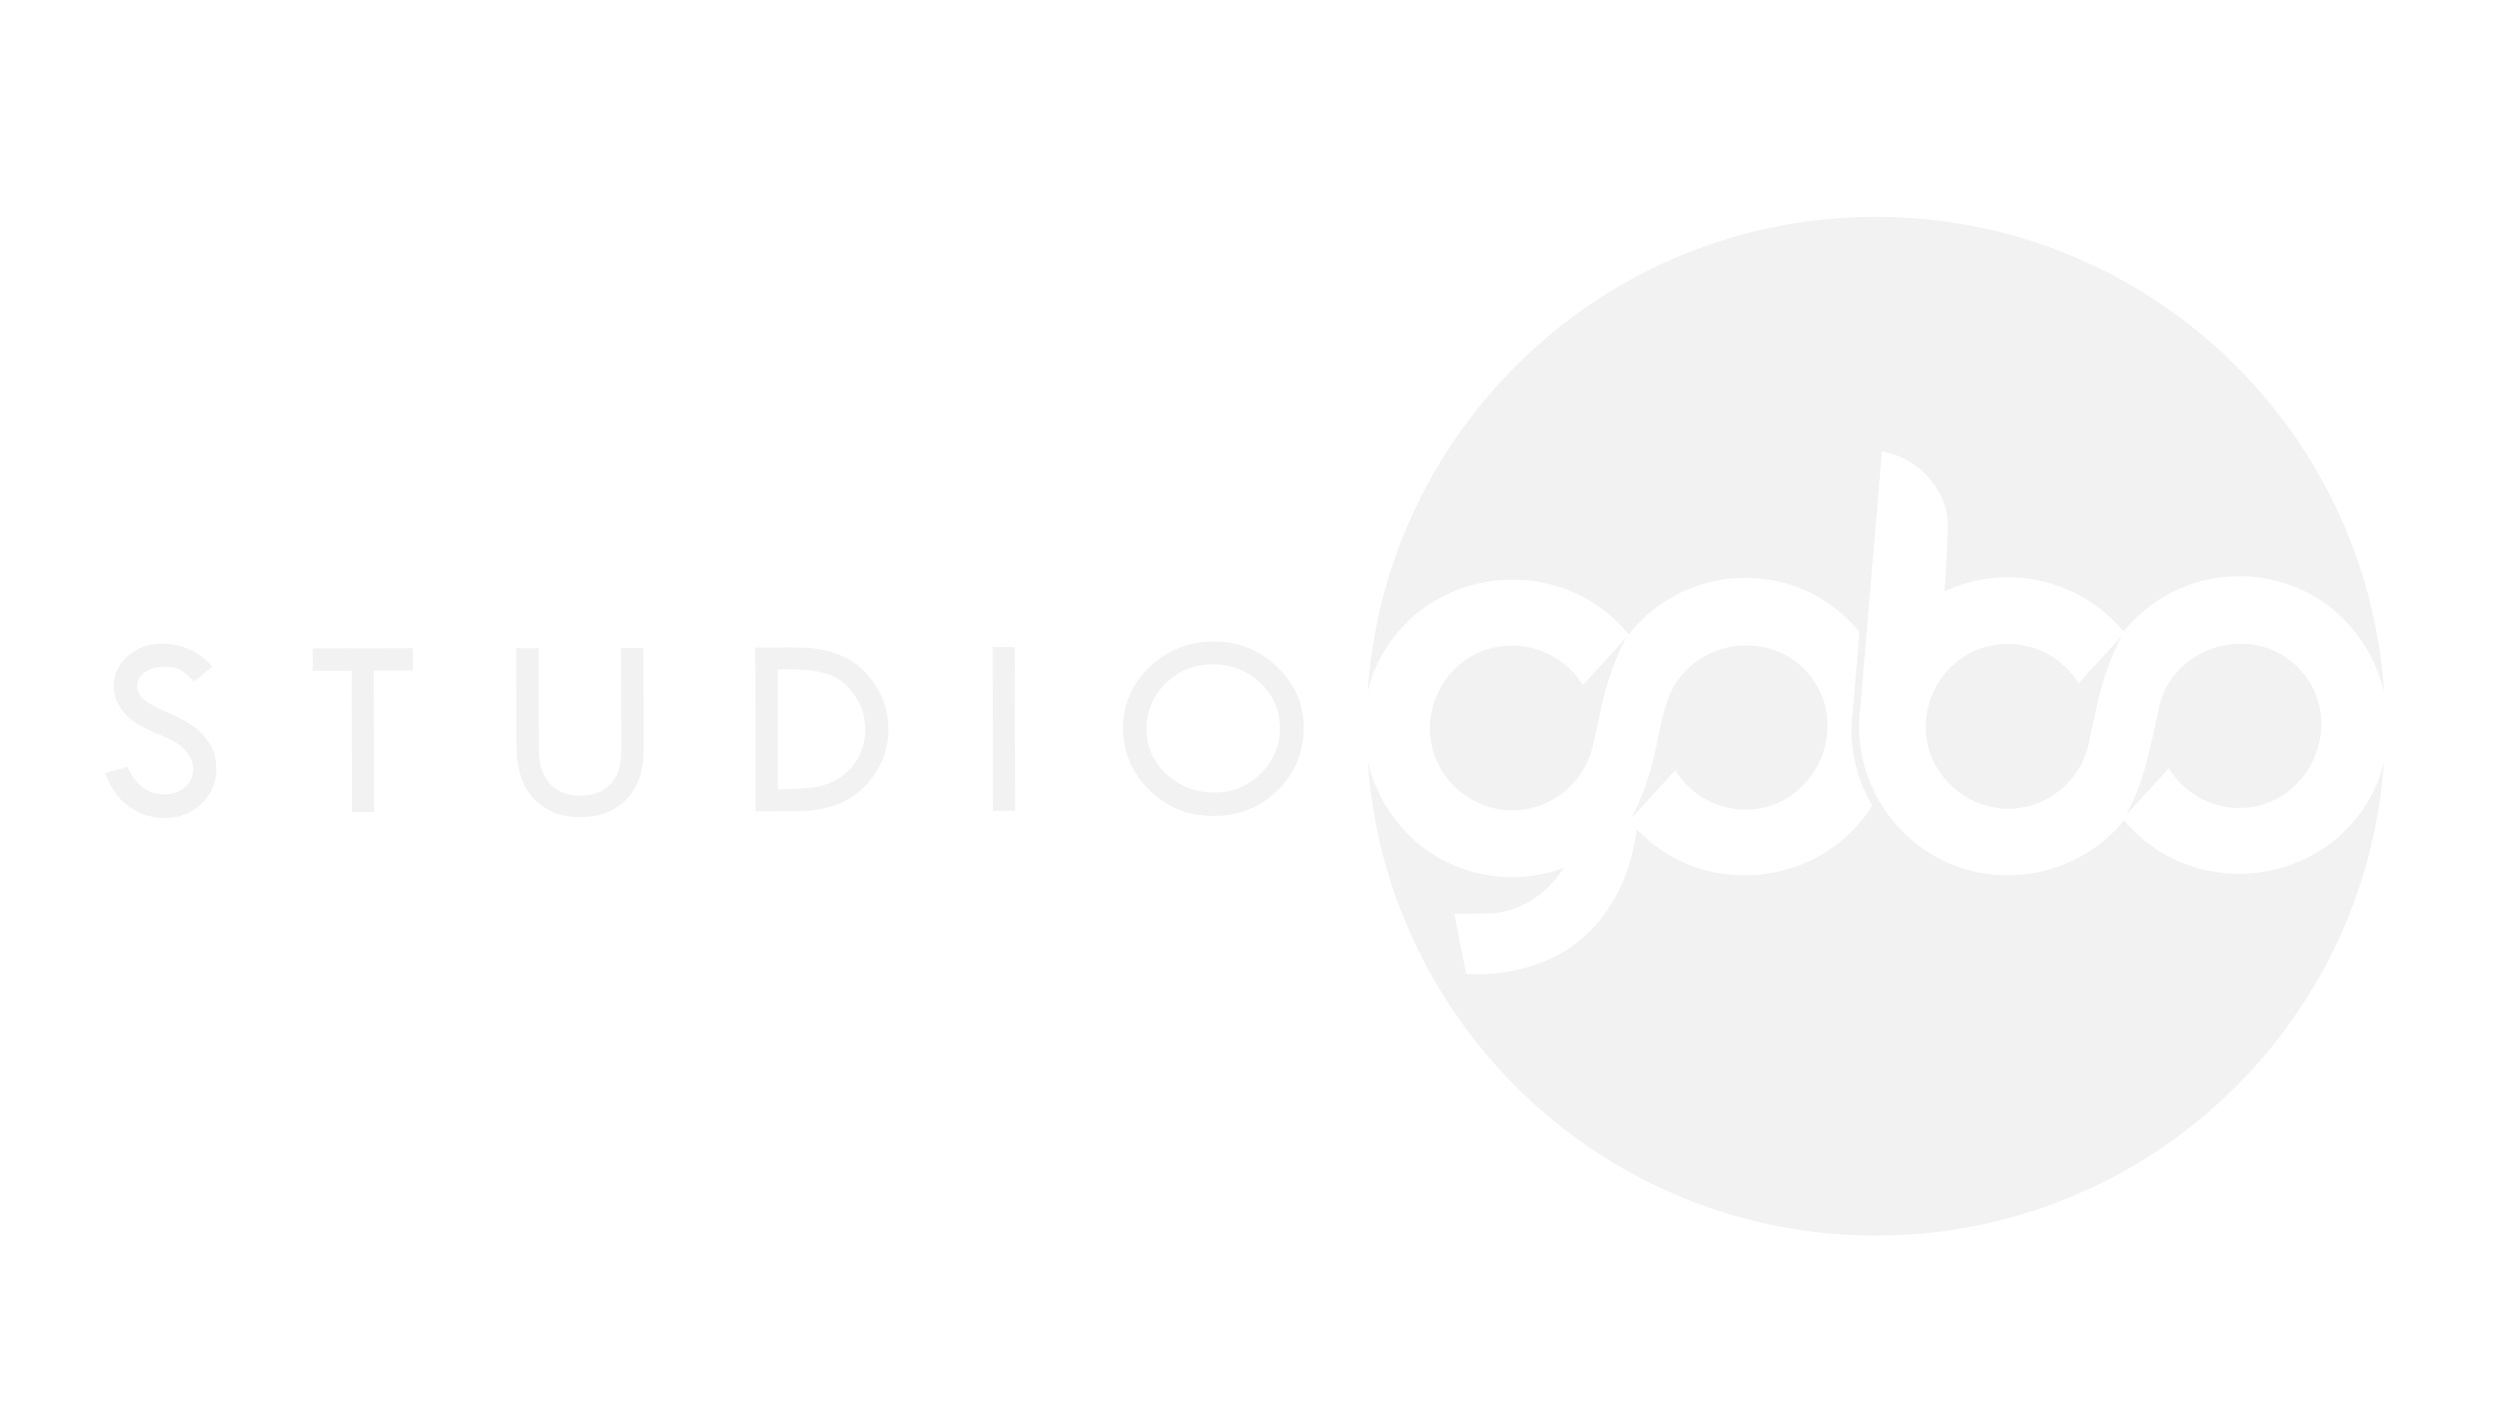
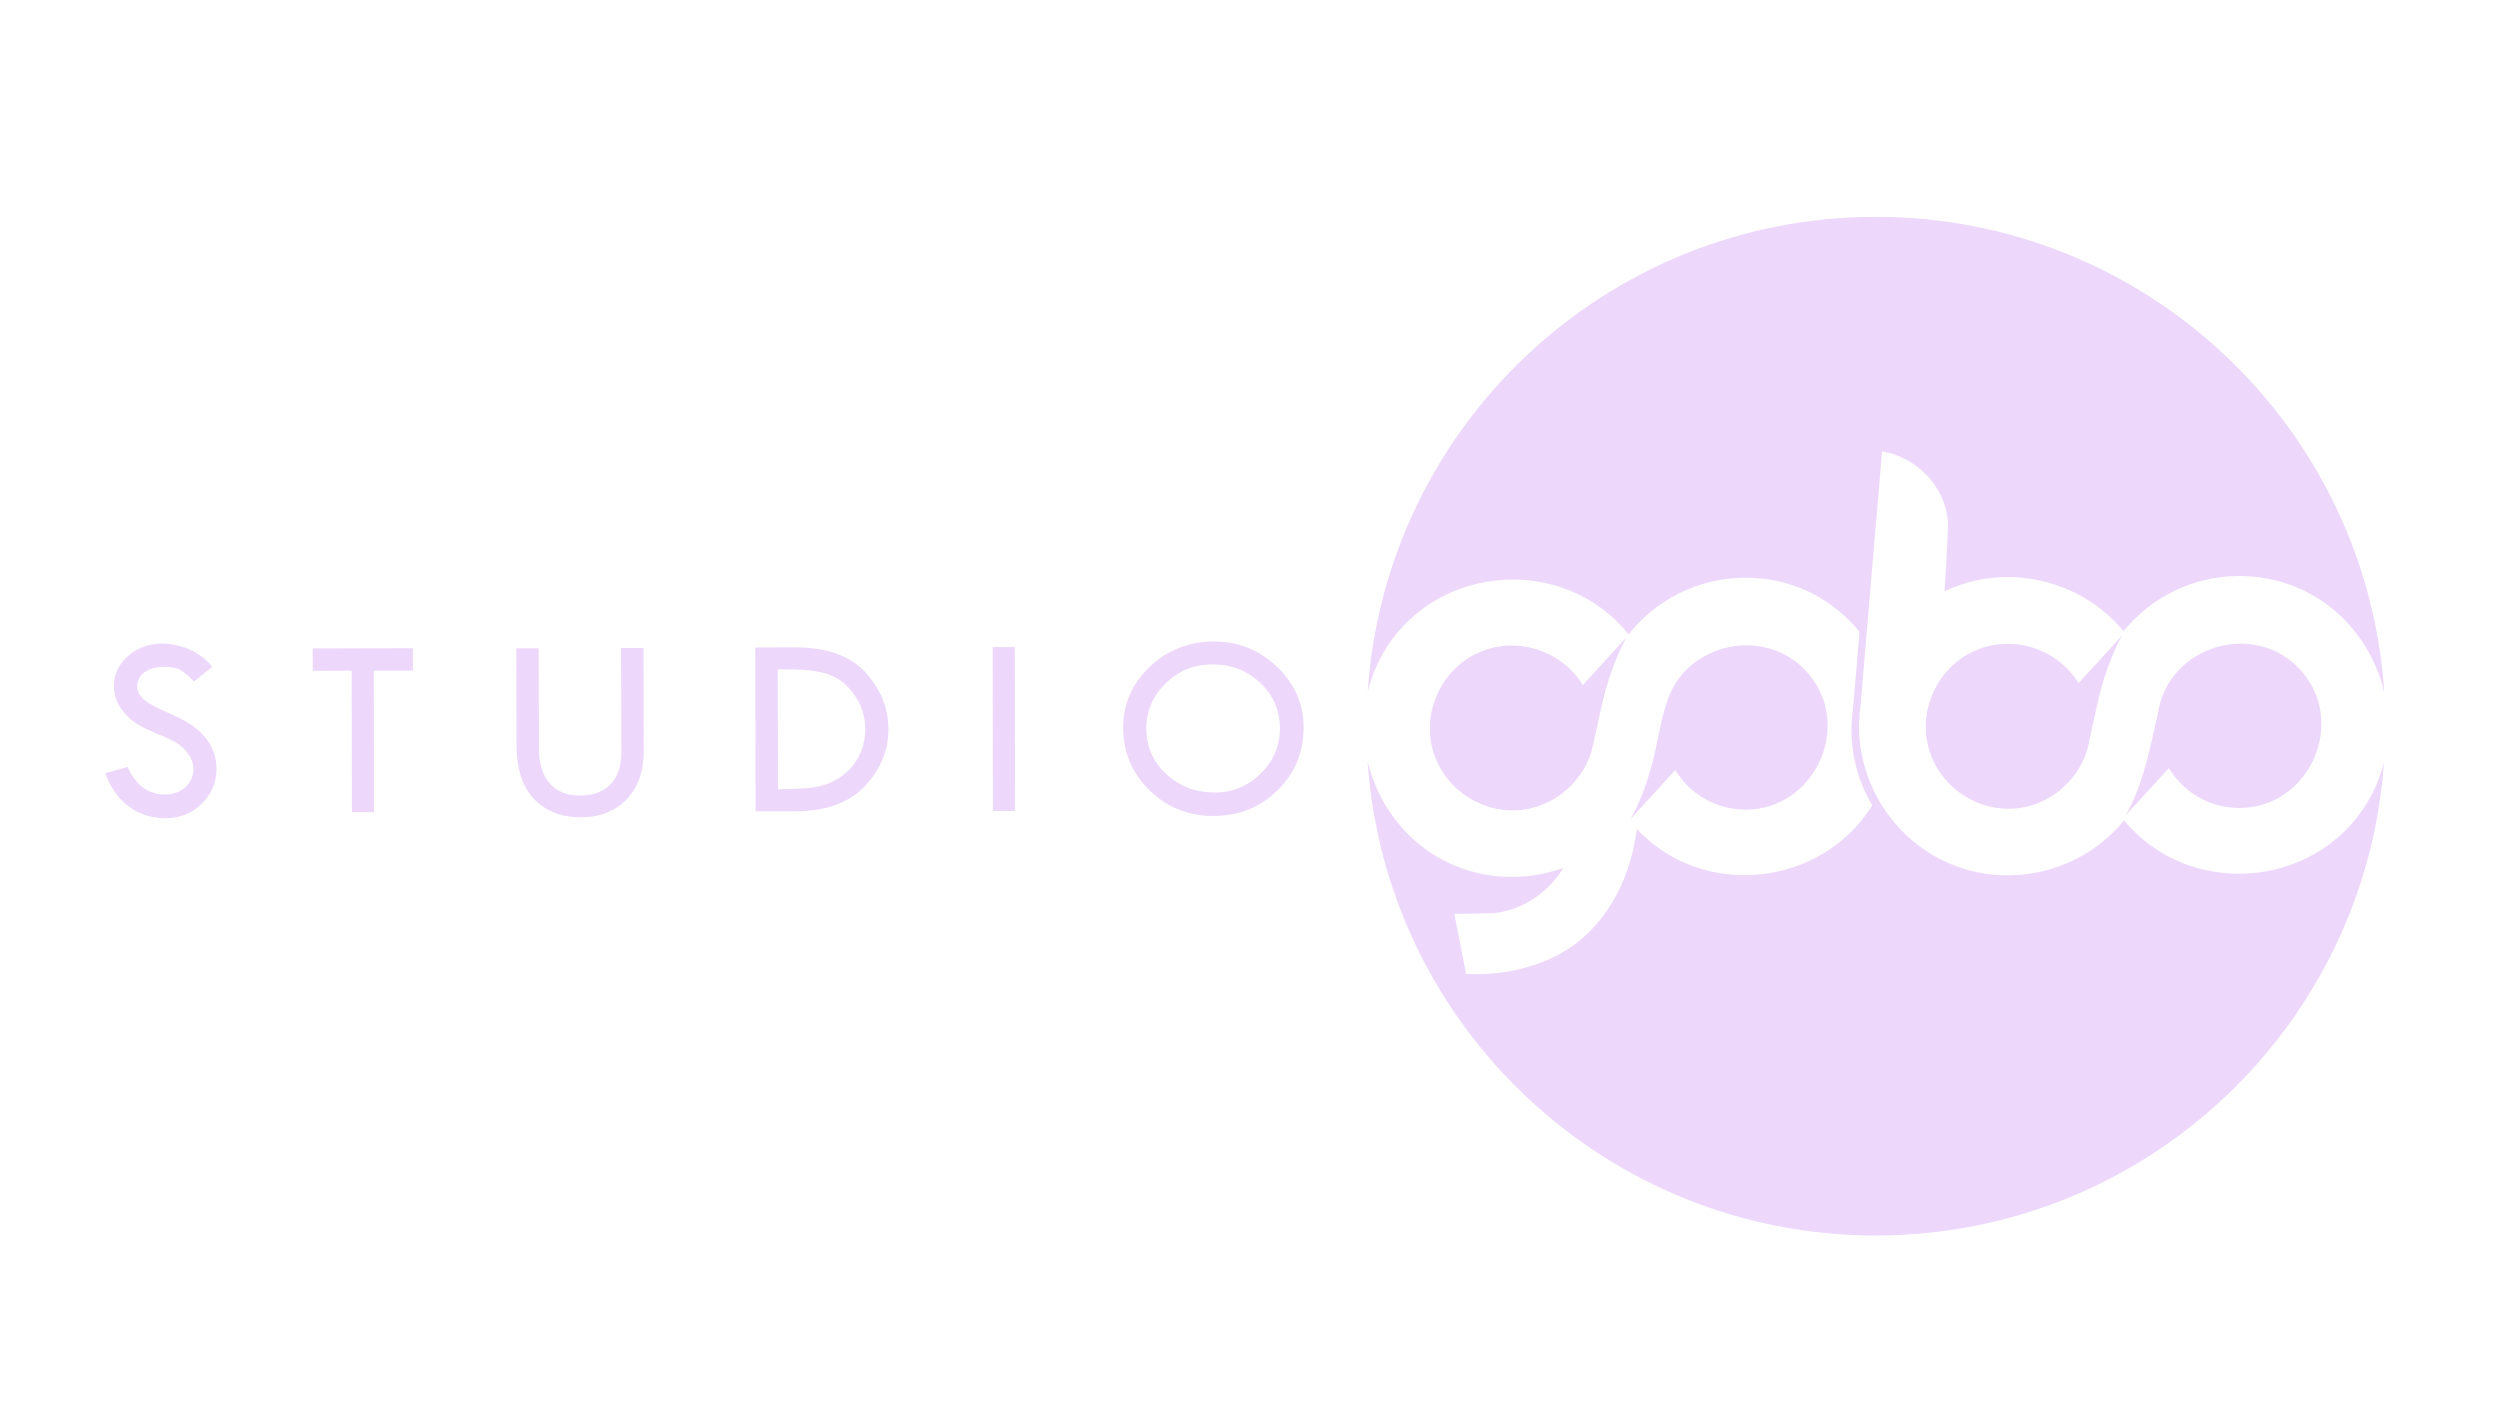
- <svg xmlns="http://www.w3.org/2000/svg" version="1.1" id="svg2" xml:space="preserve" width="2560" height="1440" viewBox="0 0 2560 1440">
-   <defs id="defs6">
-     <clipPath clipPathUnits="userSpaceOnUse" id="clipPath18">
-       <path d="M 0,1080 H 1920 V 0 H 0 Z" id="path16" />
-     </clipPath>
-   </defs>
+ <svg xmlns="http://www.w3.org/2000/svg" xmlns:xlink="http://www.w3.org/1999/xlink" version="1.1" id="svg2" x="0px" y="0px" viewBox="0 0 2560 1440" style="enable-background:new 0 0 2560 1440;" xml:space="preserve">
+   <style type="text/css">
+ 	.st0{clip-path:url(#SVGID_2_);}
+ 	.st1{fill:#EDD7FB;}
+ </style>
  <g id="g10" transform="matrix(1.333333,0,0,-1.333333,0,1440)">
    <g id="g12">
-       <g id="g14" clip-path="url(#clipPath18)">
-         <g id="g20" transform="translate(162.9614,567.8242)">
-           <path d="m 0,0 -13.898,-11.183 c -3.685,3.81 -7.022,6.65 -10.016,8.52 -2.991,1.871 -7.311,2.8 -12.957,2.788 -6.173,-0.011 -11.18,-1.414 -15.017,-4.21 -3.834,-2.801 -5.747,-6.397 -5.739,-10.792 0.009,-3.807 1.69,-7.166 5.053,-10.078 3.357,-2.912 9.085,-6.098 17.17,-9.556 8.088,-3.454 14.385,-6.673 18.892,-9.658 4.508,-2.981 8.208,-6.279 11.106,-9.891 2.899,-3.612 5.056,-7.421 6.477,-11.426 1.422,-4.012 2.137,-8.255 2.144,-12.722 0.022,-10.462 -3.759,-19.382 -11.348,-26.76 -7.589,-7.381 -16.778,-11.084 -27.574,-11.106 -10.53,-0.021 -19.835,2.843 -27.907,8.585 -8.072,5.745 -14.294,14.367 -18.659,25.881 l 17.168,4.871 c 6.279,-14.14 15.87,-21.198 28.772,-21.171 6.25,0.012 11.446,1.891 15.587,5.641 4.139,3.747 6.201,8.476 6.19,14.187 -0.007,3.41 -1.101,6.838 -3.28,10.281 -2.182,3.439 -4.887,6.27 -8.12,8.495 -3.234,2.227 -8.375,4.776 -15.42,7.649 -7.051,2.874 -12.476,5.509 -16.278,7.902 -3.803,2.392 -7.095,5.247 -9.876,8.561 -2.781,3.318 -4.818,6.618 -6.111,9.904 -1.297,3.285 -1.948,6.805 -1.955,10.552 -0.018,9.01 3.587,16.694 10.816,23.056 7.226,6.363 16.006,9.553 26.341,9.574 6.844,0.013 13.792,-1.452 20.838,-4.402 C -10.552,10.545 -4.686,6.047 0,0" style="fill:#f2f2f2;fill-opacity:1;fill-rule:nonzero;stroke:none" id="path22" />
-         </g>
-         <g id="g24" transform="translate(240.1782,581.999)">
-           <path d="m 0,0 76.907,0.154 0.033,-17.179 -30.012,-0.06 0.217,-108.601 -16.981,-0.034 -0.216,108.601 -29.913,-0.06 z" style="fill:#f2f2f2;fill-opacity:1;fill-rule:nonzero;stroke:none" id="path26" />
-         </g>
-         <g id="g28" transform="translate(396.502,582.1108)">
-           <path d="m 0,0 17.178,0.033 0.153,-77.3 c 0.024,-11.449 2.787,-20.303 8.298,-26.541 5.507,-6.243 13.298,-9.352 23.367,-9.33 10.002,0.018 17.781,2.91 23.33,8.68 5.551,5.77 8.316,13.89 8.296,24.353 l -0.16,80.264 17.179,0.035 0.157,-79.076 c 0.031,-15.404 -4.339,-27.724 -13.107,-36.953 -8.77,-9.236 -20.459,-13.865 -35.071,-13.892 -14.94,-0.031 -26.91,4.621 -35.914,13.949 -9.003,9.326 -13.523,23.108 -13.559,41.339 z" style="fill:#f2f2f2;fill-opacity:1;fill-rule:nonzero;stroke:none" id="path30" />
-         </g>
-         <g id="g32" transform="translate(597.2856,565.9238)">
-           <path d="m 0,0 0.183,-92.014 0.986,0.002 c 12.769,0.027 22.377,0.623 28.826,1.785 6.446,1.164 12.563,3.693 18.348,7.588 5.784,3.896 10.379,9.056 13.792,15.479 3.406,6.424 5.105,13.487 5.09,21.187 -0.019,9.677 -2.769,18.422 -8.247,26.244 -5.479,7.823 -12.02,13.075 -19.627,15.759 -7.608,2.683 -17.829,4.012 -30.663,3.987 z m -17.213,16.75 30.507,0.062 c 24.156,0.046 42.135,-6.305 53.944,-19.049 11.806,-12.746 17.725,-27.311 17.757,-43.701 0.034,-16.521 -6.026,-31.142 -18.176,-43.87 -12.152,-12.727 -29.845,-19.114 -53.078,-19.16 l -30.703,-0.06 z" style="fill:#f2f2f2;fill-opacity:1;fill-rule:nonzero;stroke:none" id="path34" />
-         </g>
-         <g id="g36" transform="translate(762.3618,583.0356)">
-           <path d="m 0,0 16.982,0.034 0.249,-125.779 -16.982,-0.034 z" style="fill:#f2f2f2;fill-opacity:1;fill-rule:nonzero;stroke:none" id="path38" />
-         </g>
-         <g id="g40" transform="translate(982.9824,520.5332)">
-           <path d="m 0,0 c -0.028,13.878 -5.052,25.553 -15.077,35.031 -10.024,9.483 -22.338,14.21 -36.95,14.18 -13.888,-0.026 -25.774,-4.879 -35.662,-14.568 -9.886,-9.687 -14.815,-21.299 -14.788,-34.848 0.027,-13.739 5.135,-25.352 15.322,-34.836 10.189,-9.477 22.653,-14.205 37.396,-14.175 13.558,0.028 25.248,4.901 35.069,14.619 C -4.87,-24.876 0.024,-13.346 0,0 m -120.448,0.553 c -0.036,18.15 6.778,33.718 20.443,46.7 13.662,12.986 30.104,19.496 49.325,19.535 18.759,0.036 34.93,-6.461 48.512,-19.486 C 11.416,34.274 18.229,18.779 18.266,0.827 18.303,-18.18 11.635,-34.258 -1.73,-47.408 -15.1,-60.556 -31.524,-67.147 -51.007,-67.187 c -19.219,-0.038 -35.588,6.54 -49.108,19.734 -13.515,13.196 -20.296,29.193 -20.333,48.006" style="fill:#f2f2f2;fill-opacity:1;fill-rule:nonzero;stroke:none" id="path42" />
-         </g>
-         <g id="g44" transform="translate(1818.006,463.5449)">
-           <path d="m 0,0 c -40.245,-66.508 -137.136,-73.725 -186.677,-13.559 -32.327,-39.746 -88.842,-53.396 -135.657,-32.519 -41.334,18.427 -68.49,60.655 -67.956,105.889 l -0.068,-0.047 0.155,1.978 c 0.106,4.398 0.489,8.704 1.078,12.961 l 16.468,195.044 c 30.186,-5.19 51.487,-31.94 50.573,-58.644 -0.848,-24.816 -1.486,-29.029 -2.572,-48.85 47.003,22.306 104.423,9.397 137.485,-30.729 20.946,25.775 52.838,42.295 88.631,42.415 12.014,0.044 24.03,-1.797 35.479,-5.457 39.854,-12.803 67.206,-46.006 76.069,-83.761 -13.435,204.502 -183.897,365.9 -391.65,365.202 -206.676,-0.692 -375.384,-161.54 -388.995,-364.625 2.765,11.437 7.383,22.629 14.011,33.155 41.284,65.521 137.719,71.258 186.397,10.772 20.915,26.35 53.144,43.334 89.408,43.453 9.23,0.042 18.485,-1.045 27.464,-3.215 24.8,-6.029 45.411,-20.048 60.409,-38.388 l -4.971,-59.281 c -0.589,-4.238 -0.974,-8.544 -1.078,-12.94 l -0.158,-1.978 0.067,0.043 c -0.232,-21.083 5.585,-41.462 15.983,-59.122 -38.699,-62.249 -129.429,-72.88 -180.809,-18.197 -5.418,-42.572 -27.825,-83.055 -68.486,-100.402 -19.313,-8.257 -41.646,-12.237 -62.662,-10.693 l -8.981,46.045 30.248,0.471 c 30.761,3.538 47.583,25.07 53.74,34.866 -24.554,-9.028 -51.764,-9.446 -76.536,-1.003 -38.788,13.235 -65.241,45.804 -74.013,82.744 13.951,-203.988 184.187,-364.789 391.558,-364.117 206.366,0.706 374.875,161.052 388.954,363.688 C 10.286,20.476 6.031,9.961 0,0" style="fill:#f2f2f2;fill-opacity:1;fill-rule:nonzero;stroke:none" id="path46" />
-         </g>
-         <g id="g48" transform="translate(1163.886,457.6465)">
-           <path d="m 0,0 c 29.312,1.091 54.668,23.102 59.904,51.977 3.277,13.264 5.551,26.803 9.161,39.976 6.961,25.336 16.205,40.982 16.205,40.982 L 51.702,96.176 C 35.144,123.397 -0.215,134.283 -29.155,120.806 -56.241,108.163 -71.054,77.336 -63.988,48.3 -56.956,19.356 -29.715,-1.145 0,0" style="fill:#f2f2f2;fill-opacity:1;fill-rule:nonzero;stroke:none" id="path50" />
-         </g>
-         <g id="g52" transform="translate(1515.56,579.7187)">
-           <path d="m 0,0 c -27.091,-12.625 -41.923,-43.452 -34.843,-72.508 7.031,-28.922 34.279,-49.424 64.017,-48.304 30.105,1.144 55.828,24.326 60.164,54.119 6.686,29.063 5.447,26.207 8.65,37.859 6.947,25.312 16.212,40.958 16.212,40.958 L 80.785,-24.449 C 64.213,2.704 28.862,13.452 0,0" style="fill:#f2f2f2;fill-opacity:1;fill-rule:nonzero;stroke:none" id="path54" />
-         </g>
-         <g id="g56" transform="translate(1340.766,458.2051)">
-           <path d="M 0,0 C 51.585,0.146 81.568,61.502 49.838,102.254 18.524,142.47 -47.374,129.655 -61.157,80.53 -65.903,66.275 -67.658,51.193 -71.496,36.683 -75.473,21.578 -80.712,6.284 -88.521,-7.337 l 34.347,37.613 C -42.984,12.065 -22.924,-0.095 0,0" style="fill:#f2f2f2;fill-opacity:1;fill-rule:nonzero;stroke:none" id="path58" />
-         </g>
-         <g id="g60" transform="translate(1657.274,532.1885)">
-           <path d="m 0,0 c -6.187,-26.807 -10.897,-54.205 -24.752,-78.446 l 33.141,36.315 c 11.133,-18.391 31.319,-30.688 54.408,-30.598 53.4,0.179 82.687,65.377 47.229,105.383 C 75.055,72.104 7.743,52.196 0,0" style="fill:#f2f2f2;fill-opacity:1;fill-rule:nonzero;stroke:none" id="path62" />
+       <g>
+         <defs>
+           <rect id="SVGID_1_" x="-320" y="-180" width="2560" height="1440" />
+         </defs>
+         <clipPath id="SVGID_2_">
+           <use xlink:href="#SVGID_1_" style="overflow:visible;" />
+         </clipPath>
+         <g id="g14" class="st0">
+           <g id="g20" transform="translate(162.9614,567.8242)">
+             <path id="path22" class="st1" d="M0,0l-13.9-11.2c-3.7,3.8-7,6.7-10,8.5       c-3,1.9-7.3,2.8-13,2.8c-6.2,0-11.2-1.4-15-4.2c-3.8-2.8-5.7-6.4-5.7-10.8c0-3.8,1.7-7.2,5.1-10.1c3.4-2.9,9.1-6.1,17.2-9.6       c8.1-3.5,14.4-6.7,18.9-9.7c4.5-3,8.2-6.3,11.1-9.9c2.9-3.6,5.1-7.4,6.5-11.4c1.4-4,2.1-8.3,2.1-12.7       c0-10.5-3.8-19.4-11.3-26.8c-7.6-7.4-16.8-11.1-27.6-11.1c-10.5,0-19.8,2.8-27.9,8.6c-8.1,5.7-14.3,14.4-18.7,25.9l17.2,4.9       c6.3-14.1,15.9-21.2,28.8-21.2c6.3,0,11.4,1.9,15.6,5.6c4.1,3.7,6.2,8.5,6.2,14.2c0,3.4-1.1,6.8-3.3,10.3       c-2.2,3.4-4.9,6.3-8.1,8.5c-3.2,2.2-8.4,4.8-15.4,7.6c-7.1,2.9-12.5,5.5-16.3,7.9c-3.8,2.4-7.1,5.2-9.9,8.6       c-2.8,3.3-4.8,6.6-6.1,9.9c-1.3,3.3-1.9,6.8-2,10.6c0,9,3.6,16.7,10.8,23.1c7.2,6.4,16,9.6,26.3,9.6c6.8,0,13.8-1.5,20.8-4.4       C-10.6,10.5-4.7,6,0,0" />
+           </g>
+           <g id="g24" transform="translate(240.1782,581.999)">
+             <path id="path26" class="st1" d="M0,0l76.9,0.2l0-17.2l-30-0.1l0.2-108.6l-17,0L29.9-17.1       L0-17.2L0,0z" />
+           </g>
+           <g id="g28" transform="translate(396.502,582.1108)">
+             <path id="path30" class="st1" d="M0,0l17.2,0l0.2-77.3c0-11.4,2.8-20.3,8.3-26.5       c5.5-6.2,13.3-9.4,23.4-9.3c10,0,17.8,2.9,23.3,8.7c5.6,5.8,8.3,13.9,8.3,24.4L80.5,0.2l17.2,0l0.2-79.1       c0-15.4-4.3-27.7-13.1-37c-8.8-9.2-20.5-13.9-35.1-13.9c-14.9,0-26.9,4.6-35.9,13.9c-9,9.3-13.5,23.1-13.6,41.3L0,0z" />
+           </g>
+           <g id="g32" transform="translate(597.2856,565.9238)">
+             <path id="path34" class="st1" d="M0,0l0.2-92l1,0c12.8,0,22.4,0.6,28.8,1.8       c6.4,1.2,12.6,3.7,18.3,7.6c5.8,3.9,10.4,9.1,13.8,15.5c3.4,6.4,5.1,13.5,5.1,21.2c0,9.7-2.8,18.4-8.2,26.2       C53.5-11.9,47-6.7,39.4-4C31.7-1.3,21.5,0,8.7,0L0,0z M-17.2,16.8l30.5,0.1c24.2,0,42.1-6.3,53.9-19C79-15,85-29.5,85-45.9       c0-16.5-6-31.1-18.2-43.9C54.7-102.5,37-108.9,13.7-109L-17-109L-17.2,16.8z" />
+           </g>
+           <g id="g36" transform="translate(762.3618,583.0356)">
+             <path id="path38" class="st1" d="M0,0l17,0l0.2-125.8l-17,0L0,0z" />
+           </g>
+           <g id="g40" transform="translate(982.9824,520.5332)">
+             <path id="path42" class="st1" d="M0,0c0,13.9-5.1,25.6-15.1,35c-10,9.5-22.3,14.2-37,14.2       c-13.9,0-25.8-4.9-35.7-14.6c-9.9-9.7-14.8-21.3-14.8-34.8c0-13.7,5.1-25.4,15.3-34.8c10.2-9.5,22.7-14.2,37.4-14.2       c13.6,0,25.2,4.9,35.1,14.6C-4.9-24.9,0-13.3,0,0 M-120.4,0.6c0,18.2,6.8,33.7,20.4,46.7c13.7,13,30.1,19.5,49.3,19.5       c18.8,0,34.9-6.5,48.5-19.5c13.6-13,20.4-28.5,20.4-46.5c0-19-6.6-35.1-20-48.2C-15.1-60.6-31.5-67.1-51-67.2       c-19.2,0-35.6,6.5-49.1,19.7C-113.6-34.3-120.4-18.3-120.4,0.6" />
+           </g>
+           <g id="g44" transform="translate(1818.006,463.5449)">
+             <path id="path46" class="st1" d="M0,0c-40.2-66.5-137.1-73.7-186.7-13.6       C-219-53.3-275.5-67-322.3-46.1c-41.3,18.4-68.5,60.7-68,105.9l-0.1,0l0.2,2c0.1,4.4,0.5,8.7,1.1,13l16.5,195       c30.2-5.2,51.5-31.9,50.6-58.6c-0.8-24.8-1.5-29-2.6-48.8c47,22.3,104.4,9.4,137.5-30.7c20.9,25.8,52.8,42.3,88.6,42.4       c12,0,24-1.8,35.5-5.5c39.9-12.8,67.2-46,76.1-83.8C-0.4,289.2-170.9,450.6-378.6,449.9c-206.7-0.7-375.4-161.5-389-364.6       c2.8,11.4,7.4,22.6,14,33.2c41.3,65.5,137.7,71.3,186.4,10.8c20.9,26.4,53.1,43.3,89.4,43.5c9.2,0,18.5-1,27.5-3.2       c24.8-6,45.4-20,60.4-38.4l-5-59.3c-0.6-4.2-1-8.5-1.1-12.9l-0.2-2l0.1,0c-0.2-21.1,5.6-41.5,16-59.1       c-38.7-62.2-129.4-72.9-180.8-18.2c-5.4-42.6-27.8-83.1-68.5-100.4c-19.3-8.3-41.6-12.2-62.7-10.7l-9,46l30.2,0.5       c30.8,3.5,47.6,25.1,53.7,34.9c-24.6-9-51.8-9.4-76.5-1c-38.8,13.2-65.2,45.8-74,82.7c14-204,184.2-364.8,391.6-364.1       c206.4,0.7,374.9,161.1,389,363.7C10.3,20.5,6,10,0,0" />
+           </g>
+           <g id="g48" transform="translate(1163.886,457.6465)">
+             <path id="path50" class="st1" d="M0,0c29.3,1.1,54.7,23.1,59.9,52c3.3,13.3,5.6,26.8,9.2,40       c7,25.3,16.2,41,16.2,41L51.7,96.2c-16.6,27.2-51.9,38.1-80.9,24.6C-56.2,108.2-71.1,77.3-64,48.3C-57,19.4-29.7-1.1,0,0" />
+           </g>
+           <g id="g52" transform="translate(1515.56,579.7187)">
+             <path id="path54" class="st1" d="M0,0c-27.1-12.6-41.9-43.5-34.8-72.5       c7-28.9,34.3-49.4,64-48.3c30.1,1.1,55.8,24.3,60.2,54.1C96-37.6,94.8-40.5,98-28.8c6.9,25.3,16.2,41,16.2,41L80.8-24.4       C64.2,2.7,28.9,13.5,0,0" />
+           </g>
+           <g id="g56" transform="translate(1340.766,458.2051)">
+             <path id="path58" class="st1" d="M0,0c51.6,0.1,81.6,61.5,49.8,102.3       c-31.3,40.2-97.2,27.4-111-21.7c-4.7-14.3-6.5-29.3-10.3-43.8c-4-15.1-9.2-30.4-17-44l34.3,37.6C-43,12.1-22.9-0.1,0,0" />
+           </g>
+           <g id="g60" transform="translate(1657.274,532.1885)">
+             <path id="path62" class="st1" d="M0,0c-6.2-26.8-10.9-54.2-24.8-78.4L8.4-42.1       c11.1-18.4,31.3-30.7,54.4-30.6c53.4,0.2,82.7,65.4,47.2,105.4C75.1,72.1,7.7,52.2,0,0" />
+           </g>
        </g>
      </g>
    </g>
  </g>
</svg>
